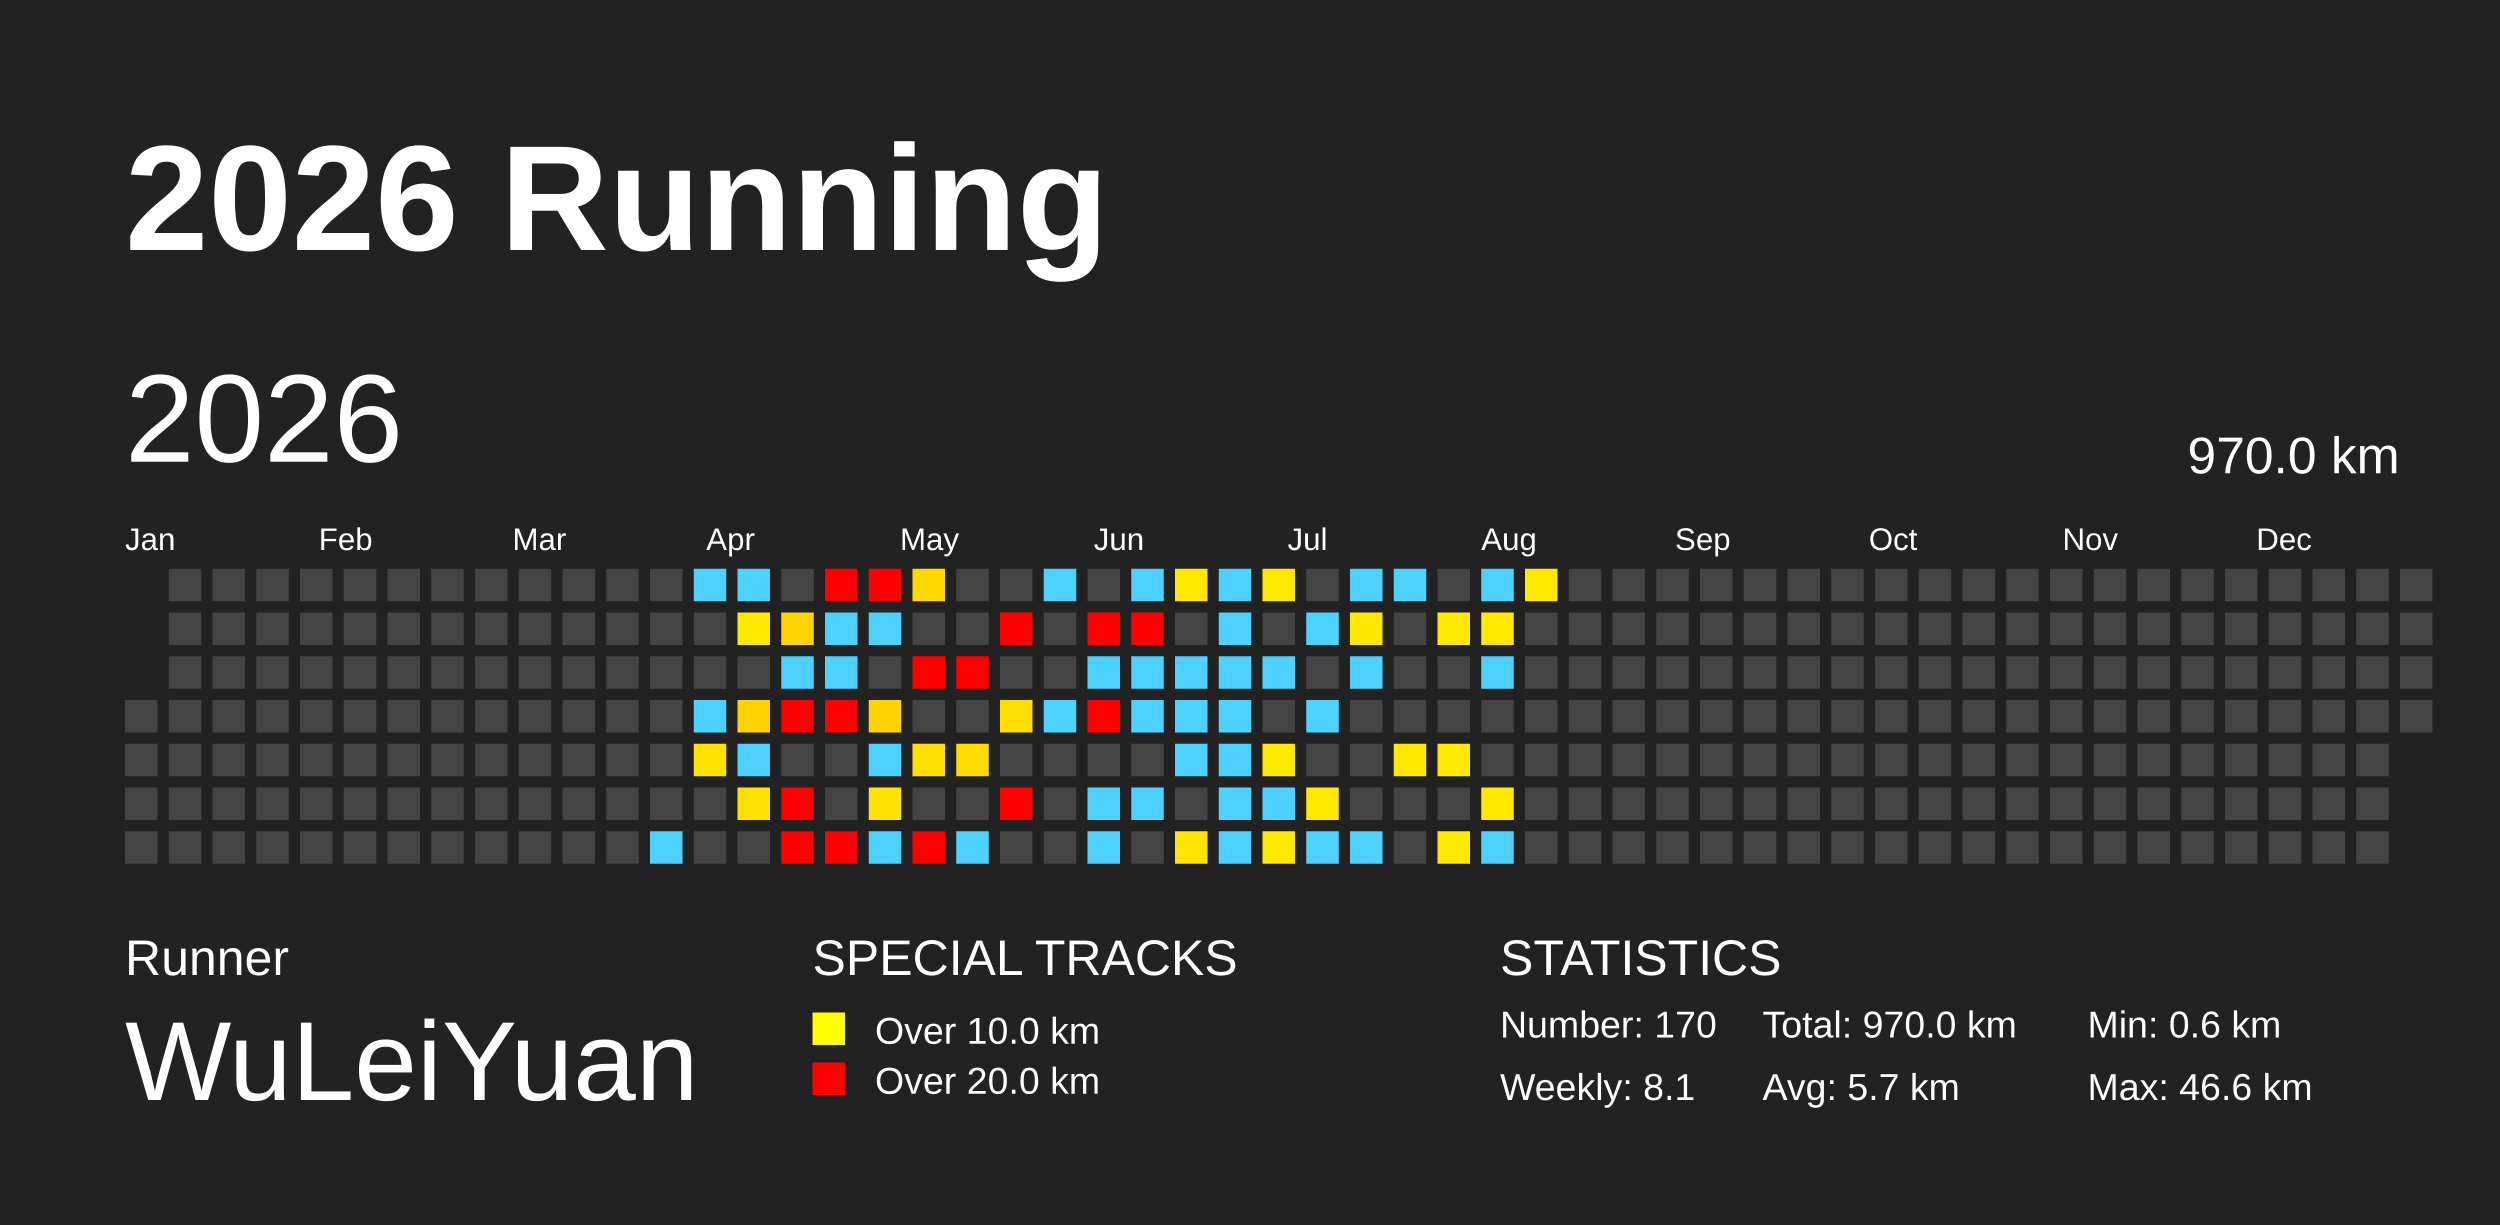
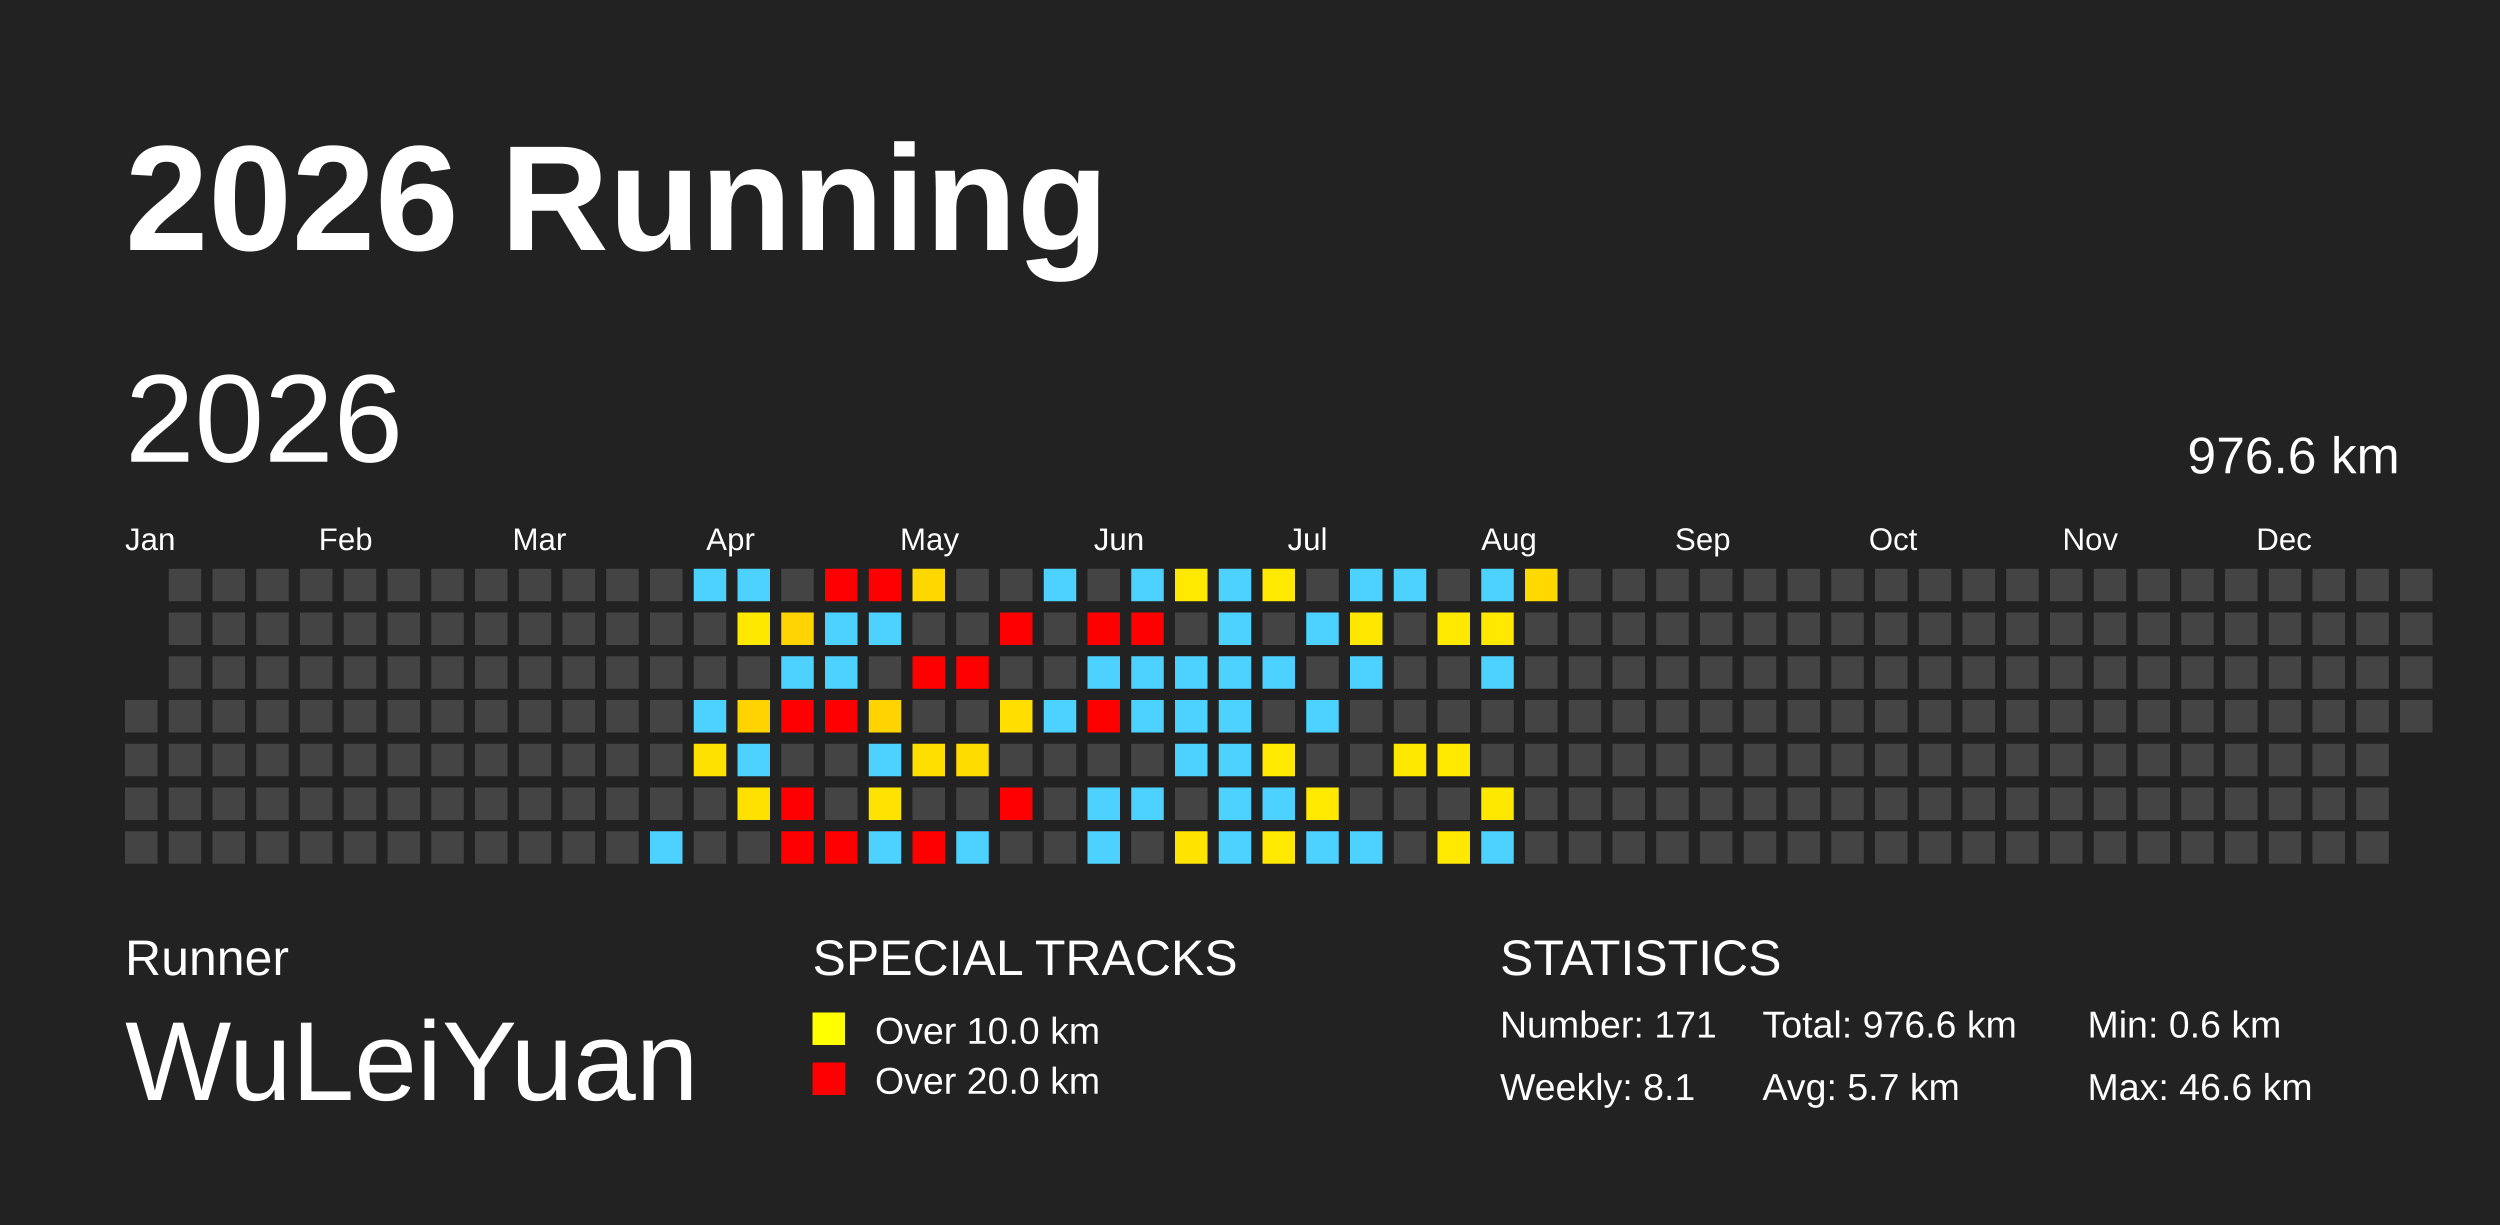
<svg xmlns="http://www.w3.org/2000/svg" baseProfile="full" height="98mm" version="1.1" viewBox="0,0,200,98" width="200mm">
  <defs />
  <rect fill="#222222" height="98" width="200" x="0" y="0" />
  <text fill="#FFFFFF" style="font-size:12px; font-family:Arial; font-weight:bold;" x="10" y="20">2026 Running</text>
  <text fill="#FFFFFF" style="font-size:4px; font-family:Arial" x="10" y="78">Runner</text>
  <text fill="#FFFFFF" style="font-size:9px; font-family:Arial" x="10" y="88">WuLeiYuan</text>
  <text fill="#FFFFFF" style="font-size:4px; font-family:Arial" x="65" y="78">SPECIAL TRACKS</text>
  <rect fill="yellow" height="2.6" width="2.6" x="65" y="81" />
  <text fill="#FFFFFF" style="font-size:3px; font-family:Arial" x="70" y="83.5">Over 10.0 km</text>
  <rect fill="red" height="2.6" width="2.6" x="65" y="85" />
  <text fill="#FFFFFF" style="font-size:3px; font-family:Arial" x="70" y="87.5">Over 20.0 km</text>
  <text fill="#FFFFFF" style="font-size:4px; font-family:Arial" x="120" y="78">STATISTICS</text>
-   <text fill="#FFFFFF" style="font-size:3px; font-family:Arial" x="120" y="83">Number: 170</text>
+   <text fill="#FFFFFF" style="font-size:3px; font-family:Arial" x="120" y="83">Number: 171</text>
  <text fill="#FFFFFF" style="font-size:3px; font-family:Arial" x="120" y="88">Weekly: 8.1</text>
-   <text fill="#FFFFFF" style="font-size:3px; font-family:Arial" x="141" y="83">Total: 970.0 km</text>
+   <text fill="#FFFFFF" style="font-size:3px; font-family:Arial" x="141" y="83">Total: 976.6 km</text>
  <text fill="#FFFFFF" style="font-size:3px; font-family:Arial" x="141" y="88">Avg: 5.7 km</text>
  <text fill="#FFFFFF" style="font-size:3px; font-family:Arial" x="167" y="83">Min: 0.6 km</text>
  <text fill="#FFFFFF" style="font-size:3px; font-family:Arial" x="167" y="88">Max: 46.6 km</text>
  <text dominant-baseline="hanging" fill="#FFFFFF" style="font-size:10.0px; font-family:Arial;" x="10" y="30">2026</text>
-   <text dominant-baseline="hanging" fill="#FFFFFF" style="font-size:4.125px; font-family:Arial;" x="175" y="35">970.0 km</text>
+   <text dominant-baseline="hanging" fill="#FFFFFF" style="font-size:4.125px; font-family:Arial;" x="175" y="35">976.6 km</text>
  <text fill="#FFFFFF" style="font-size:2.5px; font-family:Arial" x="10.0" y="44">Jan</text>
  <text fill="#FFFFFF" style="font-size:2.5px; font-family:Arial" x="25.5" y="44">Feb</text>
  <text fill="#FFFFFF" style="font-size:2.5px; font-family:Arial" x="41.0" y="44">Mar</text>
  <text fill="#FFFFFF" style="font-size:2.5px; font-family:Arial" x="56.5" y="44">Apr</text>
  <text fill="#FFFFFF" style="font-size:2.5px; font-family:Arial" x="72.0" y="44">May</text>
  <text fill="#FFFFFF" style="font-size:2.5px; font-family:Arial" x="87.5" y="44">Jun</text>
  <text fill="#FFFFFF" style="font-size:2.5px; font-family:Arial" x="103.0" y="44">Jul</text>
  <text fill="#FFFFFF" style="font-size:2.5px; font-family:Arial" x="118.5" y="44">Aug</text>
  <text fill="#FFFFFF" style="font-size:2.5px; font-family:Arial" x="134.0" y="44">Sep</text>
  <text fill="#FFFFFF" style="font-size:2.5px; font-family:Arial" x="149.5" y="44">Oct</text>
  <text fill="#FFFFFF" style="font-size:2.5px; font-family:Arial" x="165.0" y="44">Nov</text>
  <text fill="#FFFFFF" style="font-size:2.5px; font-family:Arial" x="180.5" y="44">Dec</text>
  <rect fill="#444444" height="2.6" width="2.6" x="10.0" y="56.0" />
  <rect fill="#444444" height="2.6" width="2.6" x="10.0" y="59.5" />
  <rect fill="#444444" height="2.6" width="2.6" x="10.0" y="63.0" />
  <rect fill="#444444" height="2.6" width="2.6" x="10.0" y="66.5" />
  <rect fill="#444444" height="2.6" width="2.6" x="13.5" y="45.5" />
  <rect fill="#444444" height="2.6" width="2.6" x="13.5" y="49.0" />
  <rect fill="#444444" height="2.6" width="2.6" x="13.5" y="52.5" />
  <rect fill="#444444" height="2.6" width="2.6" x="13.5" y="56.0" />
  <rect fill="#444444" height="2.6" width="2.6" x="13.5" y="59.5" />
  <rect fill="#444444" height="2.6" width="2.6" x="13.5" y="63.0" />
  <rect fill="#444444" height="2.6" width="2.6" x="13.5" y="66.5" />
  <rect fill="#444444" height="2.6" width="2.6" x="17.0" y="45.5" />
  <rect fill="#444444" height="2.6" width="2.6" x="17.0" y="49.0" />
  <rect fill="#444444" height="2.6" width="2.6" x="17.0" y="52.5" />
  <rect fill="#444444" height="2.6" width="2.6" x="17.0" y="56.0" />
  <rect fill="#444444" height="2.6" width="2.6" x="17.0" y="59.5" />
  <rect fill="#444444" height="2.6" width="2.6" x="17.0" y="63.0" />
  <rect fill="#444444" height="2.6" width="2.6" x="17.0" y="66.5" />
  <rect fill="#444444" height="2.6" width="2.6" x="20.5" y="45.5" />
  <rect fill="#444444" height="2.6" width="2.6" x="20.5" y="49.0" />
  <rect fill="#444444" height="2.6" width="2.6" x="20.5" y="52.5" />
  <rect fill="#444444" height="2.6" width="2.6" x="20.5" y="56.0" />
  <rect fill="#444444" height="2.6" width="2.6" x="20.5" y="59.5" />
  <rect fill="#444444" height="2.6" width="2.6" x="20.5" y="63.0" />
  <rect fill="#444444" height="2.6" width="2.6" x="20.5" y="66.5" />
  <rect fill="#444444" height="2.6" width="2.6" x="24.0" y="45.5" />
  <rect fill="#444444" height="2.6" width="2.6" x="24.0" y="49.0" />
  <rect fill="#444444" height="2.6" width="2.6" x="24.0" y="52.5" />
  <rect fill="#444444" height="2.6" width="2.6" x="24.0" y="56.0" />
  <rect fill="#444444" height="2.6" width="2.6" x="24.0" y="59.5" />
  <rect fill="#444444" height="2.6" width="2.6" x="24.0" y="63.0" />
  <rect fill="#444444" height="2.6" width="2.6" x="24.0" y="66.5" />
  <rect fill="#444444" height="2.6" width="2.6" x="27.5" y="45.5" />
  <rect fill="#444444" height="2.6" width="2.6" x="27.5" y="49.0" />
  <rect fill="#444444" height="2.6" width="2.6" x="27.5" y="52.5" />
  <rect fill="#444444" height="2.6" width="2.6" x="27.5" y="56.0" />
  <rect fill="#444444" height="2.6" width="2.6" x="27.5" y="59.5" />
  <rect fill="#444444" height="2.6" width="2.6" x="27.5" y="63.0" />
  <rect fill="#444444" height="2.6" width="2.6" x="27.5" y="66.5" />
  <rect fill="#444444" height="2.6" width="2.6" x="31.0" y="45.5" />
  <rect fill="#444444" height="2.6" width="2.6" x="31.0" y="49.0" />
  <rect fill="#444444" height="2.6" width="2.6" x="31.0" y="52.5" />
  <rect fill="#444444" height="2.6" width="2.6" x="31.0" y="56.0" />
  <rect fill="#444444" height="2.6" width="2.6" x="31.0" y="59.5" />
  <rect fill="#444444" height="2.6" width="2.6" x="31.0" y="63.0" />
  <rect fill="#444444" height="2.6" width="2.6" x="31.0" y="66.5" />
  <rect fill="#444444" height="2.6" width="2.6" x="34.5" y="45.5" />
  <rect fill="#444444" height="2.6" width="2.6" x="34.5" y="49.0" />
  <rect fill="#444444" height="2.6" width="2.6" x="34.5" y="52.5" />
  <rect fill="#444444" height="2.6" width="2.6" x="34.5" y="56.0" />
  <rect fill="#444444" height="2.6" width="2.6" x="34.5" y="59.5" />
  <rect fill="#444444" height="2.6" width="2.6" x="34.5" y="63.0" />
  <rect fill="#444444" height="2.6" width="2.6" x="34.5" y="66.5" />
  <rect fill="#444444" height="2.6" width="2.6" x="38.0" y="45.5" />
  <rect fill="#444444" height="2.6" width="2.6" x="38.0" y="49.0" />
  <rect fill="#444444" height="2.6" width="2.6" x="38.0" y="52.5" />
  <rect fill="#444444" height="2.6" width="2.6" x="38.0" y="56.0" />
  <rect fill="#444444" height="2.6" width="2.6" x="38.0" y="59.5" />
  <rect fill="#444444" height="2.6" width="2.6" x="38.0" y="63.0" />
  <rect fill="#444444" height="2.6" width="2.6" x="38.0" y="66.5" />
  <rect fill="#444444" height="2.6" width="2.6" x="41.5" y="45.5" />
  <rect fill="#444444" height="2.6" width="2.6" x="41.5" y="49.0" />
  <rect fill="#444444" height="2.6" width="2.6" x="41.5" y="52.5" />
  <rect fill="#444444" height="2.6" width="2.6" x="41.5" y="56.0" />
  <rect fill="#444444" height="2.6" width="2.6" x="41.5" y="59.5" />
  <rect fill="#444444" height="2.6" width="2.6" x="41.5" y="63.0" />
  <rect fill="#444444" height="2.6" width="2.6" x="41.5" y="66.5" />
  <rect fill="#444444" height="2.6" width="2.6" x="45.0" y="45.5" />
  <rect fill="#444444" height="2.6" width="2.6" x="45.0" y="49.0" />
  <rect fill="#444444" height="2.6" width="2.6" x="45.0" y="52.5" />
  <rect fill="#444444" height="2.6" width="2.6" x="45.0" y="56.0" />
  <rect fill="#444444" height="2.6" width="2.6" x="45.0" y="59.5" />
  <rect fill="#444444" height="2.6" width="2.6" x="45.0" y="63.0" />
  <rect fill="#444444" height="2.6" width="2.6" x="45.0" y="66.5" />
  <rect fill="#444444" height="2.6" width="2.6" x="48.5" y="45.5" />
  <rect fill="#444444" height="2.6" width="2.6" x="48.5" y="49.0" />
  <rect fill="#444444" height="2.6" width="2.6" x="48.5" y="52.5" />
  <rect fill="#444444" height="2.6" width="2.6" x="48.5" y="56.0" />
  <rect fill="#444444" height="2.6" width="2.6" x="48.5" y="59.5" />
  <rect fill="#444444" height="2.6" width="2.6" x="48.5" y="63.0" />
  <rect fill="#444444" height="2.6" width="2.6" x="48.5" y="66.5" />
  <rect fill="#444444" height="2.6" width="2.6" x="52.0" y="45.5" />
  <rect fill="#444444" height="2.6" width="2.6" x="52.0" y="49.0" />
  <rect fill="#444444" height="2.6" width="2.6" x="52.0" y="52.5" />
  <rect fill="#444444" height="2.6" width="2.6" x="52.0" y="56.0" />
  <rect fill="#444444" height="2.6" width="2.6" x="52.0" y="59.5" />
  <rect fill="#444444" height="2.6" width="2.6" x="52.0" y="63.0" />
  <rect fill="#4dd2ff" height="2.6" width="2.6" x="52.0" y="66.5" />
  <rect fill="#4dd2ff" height="2.6" width="2.6" x="55.5" y="45.5" />
  <rect fill="#444444" height="2.6" width="2.6" x="55.5" y="49.0" />
  <rect fill="#444444" height="2.6" width="2.6" x="55.5" y="52.5" />
  <rect fill="#4dd2ff" height="2.6" width="2.6" x="55.5" y="56.0" />
  <rect fill="#ffe100" height="2.6" width="2.6" x="55.5" y="59.5" />
  <rect fill="#444444" height="2.6" width="2.6" x="55.5" y="63.0" />
  <rect fill="#444444" height="2.6" width="2.6" x="55.5" y="66.5" />
  <rect fill="#4dd2ff" height="2.6" width="2.6" x="59.0" y="45.5" />
  <rect fill="#ffe800" height="2.6" width="2.6" x="59.0" y="49.0" />
  <rect fill="#444444" height="2.6" width="2.6" x="59.0" y="52.5" />
  <rect fill="#ffd300" height="2.6" width="2.6" x="59.0" y="56.0" />
  <rect fill="#4dd2ff" height="2.6" width="2.6" x="59.0" y="59.5" />
  <rect fill="#ffe100" height="2.6" width="2.6" x="59.0" y="63.0" />
  <rect fill="#444444" height="2.6" width="2.6" x="59.0" y="66.5" />
  <rect fill="#444444" height="2.6" width="2.6" x="62.5" y="45.5" />
  <rect fill="#ffd400" height="2.6" width="2.6" x="62.5" y="49.0" />
  <rect fill="#4dd2ff" height="2.6" width="2.6" x="62.5" y="52.5" />
  <rect fill="red" height="2.6" width="2.6" x="62.5" y="56.0" />
  <rect fill="#444444" height="2.6" width="2.6" x="62.5" y="59.5" />
  <rect fill="red" height="2.6" width="2.6" x="62.5" y="63.0" />
  <rect fill="red" height="2.6" width="2.6" x="62.5" y="66.5" />
  <rect fill="red" height="2.6" width="2.6" x="66.0" y="45.5" />
  <rect fill="#4dd2ff" height="2.6" width="2.6" x="66.0" y="49.0" />
  <rect fill="#4dd2ff" height="2.6" width="2.6" x="66.0" y="52.5" />
  <rect fill="red" height="2.6" width="2.6" x="66.0" y="56.0" />
  <rect fill="#444444" height="2.6" width="2.6" x="66.0" y="59.5" />
  <rect fill="#444444" height="2.6" width="2.6" x="66.0" y="63.0" />
  <rect fill="red" height="2.6" width="2.6" x="66.0" y="66.5" />
  <rect fill="red" height="2.6" width="2.6" x="69.5" y="45.5" />
  <rect fill="#4dd2ff" height="2.6" width="2.6" x="69.5" y="49.0" />
  <rect fill="#444444" height="2.6" width="2.6" x="69.5" y="52.5" />
  <rect fill="#ffd300" height="2.6" width="2.6" x="69.5" y="56.0" />
  <rect fill="#4dd2ff" height="2.6" width="2.6" x="69.5" y="59.5" />
  <rect fill="#ffe300" height="2.6" width="2.6" x="69.5" y="63.0" />
  <rect fill="#4dd2ff" height="2.6" width="2.6" x="69.5" y="66.5" />
  <rect fill="#ffd800" height="2.6" width="2.6" x="73.0" y="45.5" />
  <rect fill="#444444" height="2.6" width="2.6" x="73.0" y="49.0" />
  <rect fill="red" height="2.6" width="2.6" x="73.0" y="52.5" />
  <rect fill="#444444" height="2.6" width="2.6" x="73.0" y="56.0" />
  <rect fill="#ffdf00" height="2.6" width="2.6" x="73.0" y="59.5" />
  <rect fill="#444444" height="2.6" width="2.6" x="73.0" y="63.0" />
  <rect fill="red" height="2.6" width="2.6" x="73.0" y="66.5" />
  <rect fill="#444444" height="2.6" width="2.6" x="76.5" y="45.5" />
  <rect fill="#444444" height="2.6" width="2.6" x="76.5" y="49.0" />
  <rect fill="red" height="2.6" width="2.6" x="76.5" y="52.5" />
  <rect fill="#444444" height="2.6" width="2.6" x="76.5" y="56.0" />
  <rect fill="#ffdc00" height="2.6" width="2.6" x="76.5" y="59.5" />
  <rect fill="#444444" height="2.6" width="2.6" x="76.5" y="63.0" />
  <rect fill="#4dd2ff" height="2.6" width="2.6" x="76.5" y="66.5" />
  <rect fill="#444444" height="2.6" width="2.6" x="80.0" y="45.5" />
  <rect fill="red" height="2.6" width="2.6" x="80.0" y="49.0" />
  <rect fill="#444444" height="2.6" width="2.6" x="80.0" y="52.5" />
  <rect fill="#ffde00" height="2.6" width="2.6" x="80.0" y="56.0" />
  <rect fill="#444444" height="2.6" width="2.6" x="80.0" y="59.5" />
  <rect fill="red" height="2.6" width="2.6" x="80.0" y="63.0" />
  <rect fill="#444444" height="2.6" width="2.6" x="80.0" y="66.5" />
  <rect fill="#4dd2ff" height="2.6" width="2.6" x="83.5" y="45.5" />
  <rect fill="#444444" height="2.6" width="2.6" x="83.5" y="49.0" />
  <rect fill="#444444" height="2.6" width="2.6" x="83.5" y="52.5" />
  <rect fill="#4dd2ff" height="2.6" width="2.6" x="83.5" y="56.0" />
  <rect fill="#444444" height="2.6" width="2.6" x="83.5" y="59.5" />
  <rect fill="#444444" height="2.6" width="2.6" x="83.5" y="63.0" />
  <rect fill="#444444" height="2.6" width="2.6" x="83.5" y="66.5" />
  <rect fill="#444444" height="2.6" width="2.6" x="87.0" y="45.5" />
  <rect fill="red" height="2.6" width="2.6" x="87.0" y="49.0" />
  <rect fill="#4dd2ff" height="2.6" width="2.6" x="87.0" y="52.5" />
  <rect fill="red" height="2.6" width="2.6" x="87.0" y="56.0" />
  <rect fill="#444444" height="2.6" width="2.6" x="87.0" y="59.5" />
  <rect fill="#4dd2ff" height="2.6" width="2.6" x="87.0" y="63.0" />
  <rect fill="#4dd2ff" height="2.6" width="2.6" x="87.0" y="66.5" />
  <rect fill="#4dd2ff" height="2.6" width="2.6" x="90.5" y="45.5" />
  <rect fill="red" height="2.6" width="2.6" x="90.5" y="49.0" />
  <rect fill="#4dd2ff" height="2.6" width="2.6" x="90.5" y="52.5" />
  <rect fill="#4dd2ff" height="2.6" width="2.6" x="90.5" y="56.0" />
  <rect fill="#444444" height="2.6" width="2.6" x="90.5" y="59.5" />
  <rect fill="#4dd2ff" height="2.6" width="2.6" x="90.5" y="63.0" />
  <rect fill="#444444" height="2.6" width="2.6" x="90.5" y="66.5" />
  <rect fill="#ffe900" height="2.6" width="2.6" x="94.0" y="45.5" />
  <rect fill="#444444" height="2.6" width="2.6" x="94.0" y="49.0" />
  <rect fill="#4dd2ff" height="2.6" width="2.6" x="94.0" y="52.5" />
  <rect fill="#4dd2ff" height="2.6" width="2.6" x="94.0" y="56.0" />
  <rect fill="#4dd2ff" height="2.6" width="2.6" x="94.0" y="59.5" />
  <rect fill="#444444" height="2.6" width="2.6" x="94.0" y="63.0" />
  <rect fill="#ffe400" height="2.6" width="2.6" x="94.0" y="66.5" />
  <rect fill="#4dd2ff" height="2.6" width="2.6" x="97.5" y="45.5" />
  <rect fill="#4dd2ff" height="2.6" width="2.6" x="97.5" y="49.0" />
  <rect fill="#4dd2ff" height="2.6" width="2.6" x="97.5" y="52.5" />
  <rect fill="#4dd2ff" height="2.6" width="2.6" x="97.5" y="56.0" />
  <rect fill="#4dd2ff" height="2.6" width="2.6" x="97.5" y="59.5" />
  <rect fill="#4dd2ff" height="2.6" width="2.6" x="97.5" y="63.0" />
  <rect fill="#4dd2ff" height="2.6" width="2.6" x="97.5" y="66.5" />
  <rect fill="#ffe900" height="2.6" width="2.6" x="101.0" y="45.5" />
  <rect fill="#444444" height="2.6" width="2.6" x="101.0" y="49.0" />
  <rect fill="#4dd2ff" height="2.6" width="2.6" x="101.0" y="52.5" />
  <rect fill="#444444" height="2.6" width="2.6" x="101.0" y="56.0" />
  <rect fill="#ffe900" height="2.6" width="2.6" x="101.0" y="59.5" />
  <rect fill="#4dd2ff" height="2.6" width="2.6" x="101.0" y="63.0" />
  <rect fill="#ffe900" height="2.6" width="2.6" x="101.0" y="66.5" />
  <rect fill="#444444" height="2.6" width="2.6" x="104.5" y="45.5" />
  <rect fill="#4dd2ff" height="2.6" width="2.6" x="104.5" y="49.0" />
  <rect fill="#444444" height="2.6" width="2.6" x="104.5" y="52.5" />
  <rect fill="#4dd2ff" height="2.6" width="2.6" x="104.5" y="56.0" />
  <rect fill="#444444" height="2.6" width="2.6" x="104.5" y="59.5" />
  <rect fill="#ffe900" height="2.6" width="2.6" x="104.5" y="63.0" />
  <rect fill="#4dd2ff" height="2.6" width="2.6" x="104.5" y="66.5" />
  <rect fill="#4dd2ff" height="2.6" width="2.6" x="108.0" y="45.5" />
  <rect fill="#ffe700" height="2.6" width="2.6" x="108.0" y="49.0" />
  <rect fill="#4dd2ff" height="2.6" width="2.6" x="108.0" y="52.5" />
  <rect fill="#444444" height="2.6" width="2.6" x="108.0" y="56.0" />
  <rect fill="#444444" height="2.6" width="2.6" x="108.0" y="59.5" />
  <rect fill="#444444" height="2.6" width="2.6" x="108.0" y="63.0" />
  <rect fill="#4dd2ff" height="2.6" width="2.6" x="108.0" y="66.5" />
  <rect fill="#4dd2ff" height="2.6" width="2.6" x="111.5" y="45.5" />
  <rect fill="#444444" height="2.6" width="2.6" x="111.5" y="49.0" />
  <rect fill="#444444" height="2.6" width="2.6" x="111.5" y="52.5" />
  <rect fill="#444444" height="2.6" width="2.6" x="111.5" y="56.0" />
  <rect fill="#ffe800" height="2.6" width="2.6" x="111.5" y="59.5" />
  <rect fill="#444444" height="2.6" width="2.6" x="111.5" y="63.0" />
  <rect fill="#444444" height="2.6" width="2.6" x="111.5" y="66.5" />
  <rect fill="#444444" height="2.6" width="2.6" x="115.0" y="45.5" />
  <rect fill="#ffe900" height="2.6" width="2.6" x="115.0" y="49.0" />
  <rect fill="#444444" height="2.6" width="2.6" x="115.0" y="52.5" />
  <rect fill="#444444" height="2.6" width="2.6" x="115.0" y="56.0" />
  <rect fill="#ffe900" height="2.6" width="2.6" x="115.0" y="59.5" />
  <rect fill="#444444" height="2.6" width="2.6" x="115.0" y="63.0" />
  <rect fill="#ffe900" height="2.6" width="2.6" x="115.0" y="66.5" />
  <rect fill="#4dd2ff" height="2.6" width="2.6" x="118.5" y="45.5" />
  <rect fill="#ffe900" height="2.6" width="2.6" x="118.5" y="49.0" />
  <rect fill="#4dd2ff" height="2.6" width="2.6" x="118.5" y="52.5" />
  <rect fill="#444444" height="2.6" width="2.6" x="118.5" y="56.0" />
  <rect fill="#444444" height="2.6" width="2.6" x="118.5" y="59.5" />
  <rect fill="#ffe800" height="2.6" width="2.6" x="118.5" y="63.0" />
  <rect fill="#4dd2ff" height="2.6" width="2.6" x="118.5" y="66.5" />
-   <rect fill="#ffe900" height="2.6" width="2.6" x="122.0" y="45.5" />
+   <rect fill="#ffd900" height="2.6" width="2.6" x="122.0" y="45.5" />
  <rect fill="#444444" height="2.6" width="2.6" x="122.0" y="49.0" />
  <rect fill="#444444" height="2.6" width="2.6" x="122.0" y="52.5" />
  <rect fill="#444444" height="2.6" width="2.6" x="122.0" y="56.0" />
  <rect fill="#444444" height="2.6" width="2.6" x="122.0" y="59.5" />
  <rect fill="#444444" height="2.6" width="2.6" x="122.0" y="63.0" />
  <rect fill="#444444" height="2.6" width="2.6" x="122.0" y="66.5" />
  <rect fill="#444444" height="2.6" width="2.6" x="125.5" y="45.5" />
  <rect fill="#444444" height="2.6" width="2.6" x="125.5" y="49.0" />
  <rect fill="#444444" height="2.6" width="2.6" x="125.5" y="52.5" />
  <rect fill="#444444" height="2.6" width="2.6" x="125.5" y="56.0" />
  <rect fill="#444444" height="2.6" width="2.6" x="125.5" y="59.5" />
  <rect fill="#444444" height="2.6" width="2.6" x="125.5" y="63.0" />
  <rect fill="#444444" height="2.6" width="2.6" x="125.5" y="66.5" />
  <rect fill="#444444" height="2.6" width="2.6" x="129.0" y="45.5" />
  <rect fill="#444444" height="2.6" width="2.6" x="129.0" y="49.0" />
  <rect fill="#444444" height="2.6" width="2.6" x="129.0" y="52.5" />
  <rect fill="#444444" height="2.6" width="2.6" x="129.0" y="56.0" />
  <rect fill="#444444" height="2.6" width="2.6" x="129.0" y="59.5" />
  <rect fill="#444444" height="2.6" width="2.6" x="129.0" y="63.0" />
  <rect fill="#444444" height="2.6" width="2.6" x="129.0" y="66.5" />
  <rect fill="#444444" height="2.6" width="2.6" x="132.5" y="45.5" />
  <rect fill="#444444" height="2.6" width="2.6" x="132.5" y="49.0" />
  <rect fill="#444444" height="2.6" width="2.6" x="132.5" y="52.5" />
  <rect fill="#444444" height="2.6" width="2.6" x="132.5" y="56.0" />
  <rect fill="#444444" height="2.6" width="2.6" x="132.5" y="59.5" />
  <rect fill="#444444" height="2.6" width="2.6" x="132.5" y="63.0" />
  <rect fill="#444444" height="2.6" width="2.6" x="132.5" y="66.5" />
  <rect fill="#444444" height="2.6" width="2.6" x="136.0" y="45.5" />
  <rect fill="#444444" height="2.6" width="2.6" x="136.0" y="49.0" />
  <rect fill="#444444" height="2.6" width="2.6" x="136.0" y="52.5" />
  <rect fill="#444444" height="2.6" width="2.6" x="136.0" y="56.0" />
  <rect fill="#444444" height="2.6" width="2.6" x="136.0" y="59.5" />
  <rect fill="#444444" height="2.6" width="2.6" x="136.0" y="63.0" />
  <rect fill="#444444" height="2.6" width="2.6" x="136.0" y="66.5" />
  <rect fill="#444444" height="2.6" width="2.6" x="139.5" y="45.5" />
  <rect fill="#444444" height="2.6" width="2.6" x="139.5" y="49.0" />
  <rect fill="#444444" height="2.6" width="2.6" x="139.5" y="52.5" />
  <rect fill="#444444" height="2.6" width="2.6" x="139.5" y="56.0" />
  <rect fill="#444444" height="2.6" width="2.6" x="139.5" y="59.5" />
  <rect fill="#444444" height="2.6" width="2.6" x="139.5" y="63.0" />
  <rect fill="#444444" height="2.6" width="2.6" x="139.5" y="66.5" />
  <rect fill="#444444" height="2.6" width="2.6" x="143.0" y="45.5" />
  <rect fill="#444444" height="2.6" width="2.6" x="143.0" y="49.0" />
  <rect fill="#444444" height="2.6" width="2.6" x="143.0" y="52.5" />
  <rect fill="#444444" height="2.6" width="2.6" x="143.0" y="56.0" />
  <rect fill="#444444" height="2.6" width="2.6" x="143.0" y="59.5" />
  <rect fill="#444444" height="2.6" width="2.6" x="143.0" y="63.0" />
  <rect fill="#444444" height="2.6" width="2.6" x="143.0" y="66.5" />
  <rect fill="#444444" height="2.6" width="2.6" x="146.5" y="45.5" />
  <rect fill="#444444" height="2.6" width="2.6" x="146.5" y="49.0" />
  <rect fill="#444444" height="2.6" width="2.6" x="146.5" y="52.5" />
  <rect fill="#444444" height="2.6" width="2.6" x="146.5" y="56.0" />
  <rect fill="#444444" height="2.6" width="2.6" x="146.5" y="59.5" />
  <rect fill="#444444" height="2.6" width="2.6" x="146.5" y="63.0" />
  <rect fill="#444444" height="2.6" width="2.6" x="146.5" y="66.5" />
  <rect fill="#444444" height="2.6" width="2.6" x="150.0" y="45.5" />
  <rect fill="#444444" height="2.6" width="2.6" x="150.0" y="49.0" />
  <rect fill="#444444" height="2.6" width="2.6" x="150.0" y="52.5" />
  <rect fill="#444444" height="2.6" width="2.6" x="150.0" y="56.0" />
  <rect fill="#444444" height="2.6" width="2.6" x="150.0" y="59.5" />
  <rect fill="#444444" height="2.6" width="2.6" x="150.0" y="63.0" />
  <rect fill="#444444" height="2.6" width="2.6" x="150.0" y="66.5" />
  <rect fill="#444444" height="2.6" width="2.6" x="153.5" y="45.5" />
  <rect fill="#444444" height="2.6" width="2.6" x="153.5" y="49.0" />
  <rect fill="#444444" height="2.6" width="2.6" x="153.5" y="52.5" />
  <rect fill="#444444" height="2.6" width="2.6" x="153.5" y="56.0" />
  <rect fill="#444444" height="2.6" width="2.6" x="153.5" y="59.5" />
  <rect fill="#444444" height="2.6" width="2.6" x="153.5" y="63.0" />
  <rect fill="#444444" height="2.6" width="2.6" x="153.5" y="66.5" />
  <rect fill="#444444" height="2.6" width="2.6" x="157.0" y="45.5" />
  <rect fill="#444444" height="2.6" width="2.6" x="157.0" y="49.0" />
  <rect fill="#444444" height="2.6" width="2.6" x="157.0" y="52.5" />
  <rect fill="#444444" height="2.6" width="2.6" x="157.0" y="56.0" />
  <rect fill="#444444" height="2.6" width="2.6" x="157.0" y="59.5" />
  <rect fill="#444444" height="2.6" width="2.6" x="157.0" y="63.0" />
  <rect fill="#444444" height="2.6" width="2.6" x="157.0" y="66.5" />
  <rect fill="#444444" height="2.6" width="2.6" x="160.5" y="45.5" />
  <rect fill="#444444" height="2.6" width="2.6" x="160.5" y="49.0" />
  <rect fill="#444444" height="2.6" width="2.6" x="160.5" y="52.5" />
  <rect fill="#444444" height="2.6" width="2.6" x="160.5" y="56.0" />
  <rect fill="#444444" height="2.6" width="2.6" x="160.5" y="59.5" />
  <rect fill="#444444" height="2.6" width="2.6" x="160.5" y="63.0" />
  <rect fill="#444444" height="2.6" width="2.6" x="160.5" y="66.5" />
  <rect fill="#444444" height="2.6" width="2.6" x="164.0" y="45.5" />
  <rect fill="#444444" height="2.6" width="2.6" x="164.0" y="49.0" />
  <rect fill="#444444" height="2.6" width="2.6" x="164.0" y="52.5" />
  <rect fill="#444444" height="2.6" width="2.6" x="164.0" y="56.0" />
  <rect fill="#444444" height="2.6" width="2.6" x="164.0" y="59.5" />
  <rect fill="#444444" height="2.6" width="2.6" x="164.0" y="63.0" />
  <rect fill="#444444" height="2.6" width="2.6" x="164.0" y="66.5" />
  <rect fill="#444444" height="2.6" width="2.6" x="167.5" y="45.5" />
  <rect fill="#444444" height="2.6" width="2.6" x="167.5" y="49.0" />
  <rect fill="#444444" height="2.6" width="2.6" x="167.5" y="52.5" />
  <rect fill="#444444" height="2.6" width="2.6" x="167.5" y="56.0" />
  <rect fill="#444444" height="2.6" width="2.6" x="167.5" y="59.5" />
  <rect fill="#444444" height="2.6" width="2.6" x="167.5" y="63.0" />
  <rect fill="#444444" height="2.6" width="2.6" x="167.5" y="66.5" />
  <rect fill="#444444" height="2.6" width="2.6" x="171.0" y="45.5" />
  <rect fill="#444444" height="2.6" width="2.6" x="171.0" y="49.0" />
  <rect fill="#444444" height="2.6" width="2.6" x="171.0" y="52.5" />
  <rect fill="#444444" height="2.6" width="2.6" x="171.0" y="56.0" />
  <rect fill="#444444" height="2.6" width="2.6" x="171.0" y="59.5" />
  <rect fill="#444444" height="2.6" width="2.6" x="171.0" y="63.0" />
  <rect fill="#444444" height="2.6" width="2.6" x="171.0" y="66.5" />
  <rect fill="#444444" height="2.6" width="2.6" x="174.5" y="45.5" />
  <rect fill="#444444" height="2.6" width="2.6" x="174.5" y="49.0" />
  <rect fill="#444444" height="2.6" width="2.6" x="174.5" y="52.5" />
  <rect fill="#444444" height="2.6" width="2.6" x="174.5" y="56.0" />
  <rect fill="#444444" height="2.6" width="2.6" x="174.5" y="59.5" />
  <rect fill="#444444" height="2.6" width="2.6" x="174.5" y="63.0" />
  <rect fill="#444444" height="2.6" width="2.6" x="174.5" y="66.5" />
  <rect fill="#444444" height="2.6" width="2.6" x="178.0" y="45.5" />
  <rect fill="#444444" height="2.6" width="2.6" x="178.0" y="49.0" />
  <rect fill="#444444" height="2.6" width="2.6" x="178.0" y="52.5" />
  <rect fill="#444444" height="2.6" width="2.6" x="178.0" y="56.0" />
  <rect fill="#444444" height="2.6" width="2.6" x="178.0" y="59.5" />
  <rect fill="#444444" height="2.6" width="2.6" x="178.0" y="63.0" />
  <rect fill="#444444" height="2.6" width="2.6" x="178.0" y="66.5" />
  <rect fill="#444444" height="2.6" width="2.6" x="181.5" y="45.5" />
  <rect fill="#444444" height="2.6" width="2.6" x="181.5" y="49.0" />
  <rect fill="#444444" height="2.6" width="2.6" x="181.5" y="52.5" />
  <rect fill="#444444" height="2.6" width="2.6" x="181.5" y="56.0" />
  <rect fill="#444444" height="2.6" width="2.6" x="181.5" y="59.5" />
  <rect fill="#444444" height="2.6" width="2.6" x="181.5" y="63.0" />
  <rect fill="#444444" height="2.6" width="2.6" x="181.5" y="66.5" />
  <rect fill="#444444" height="2.6" width="2.6" x="185.0" y="45.5" />
  <rect fill="#444444" height="2.6" width="2.6" x="185.0" y="49.0" />
  <rect fill="#444444" height="2.6" width="2.6" x="185.0" y="52.5" />
  <rect fill="#444444" height="2.6" width="2.6" x="185.0" y="56.0" />
  <rect fill="#444444" height="2.6" width="2.6" x="185.0" y="59.5" />
  <rect fill="#444444" height="2.6" width="2.6" x="185.0" y="63.0" />
  <rect fill="#444444" height="2.6" width="2.6" x="185.0" y="66.5" />
  <rect fill="#444444" height="2.6" width="2.6" x="188.5" y="45.5" />
  <rect fill="#444444" height="2.6" width="2.6" x="188.5" y="49.0" />
  <rect fill="#444444" height="2.6" width="2.6" x="188.5" y="52.5" />
  <rect fill="#444444" height="2.6" width="2.6" x="188.5" y="56.0" />
  <rect fill="#444444" height="2.6" width="2.6" x="188.5" y="59.5" />
  <rect fill="#444444" height="2.6" width="2.6" x="188.5" y="63.0" />
  <rect fill="#444444" height="2.6" width="2.6" x="188.5" y="66.5" />
  <rect fill="#444444" height="2.6" width="2.6" x="192.0" y="45.5" />
  <rect fill="#444444" height="2.6" width="2.6" x="192.0" y="49.0" />
  <rect fill="#444444" height="2.6" width="2.6" x="192.0" y="52.5" />
  <rect fill="#444444" height="2.6" width="2.6" x="192.0" y="56.0" />
</svg>
